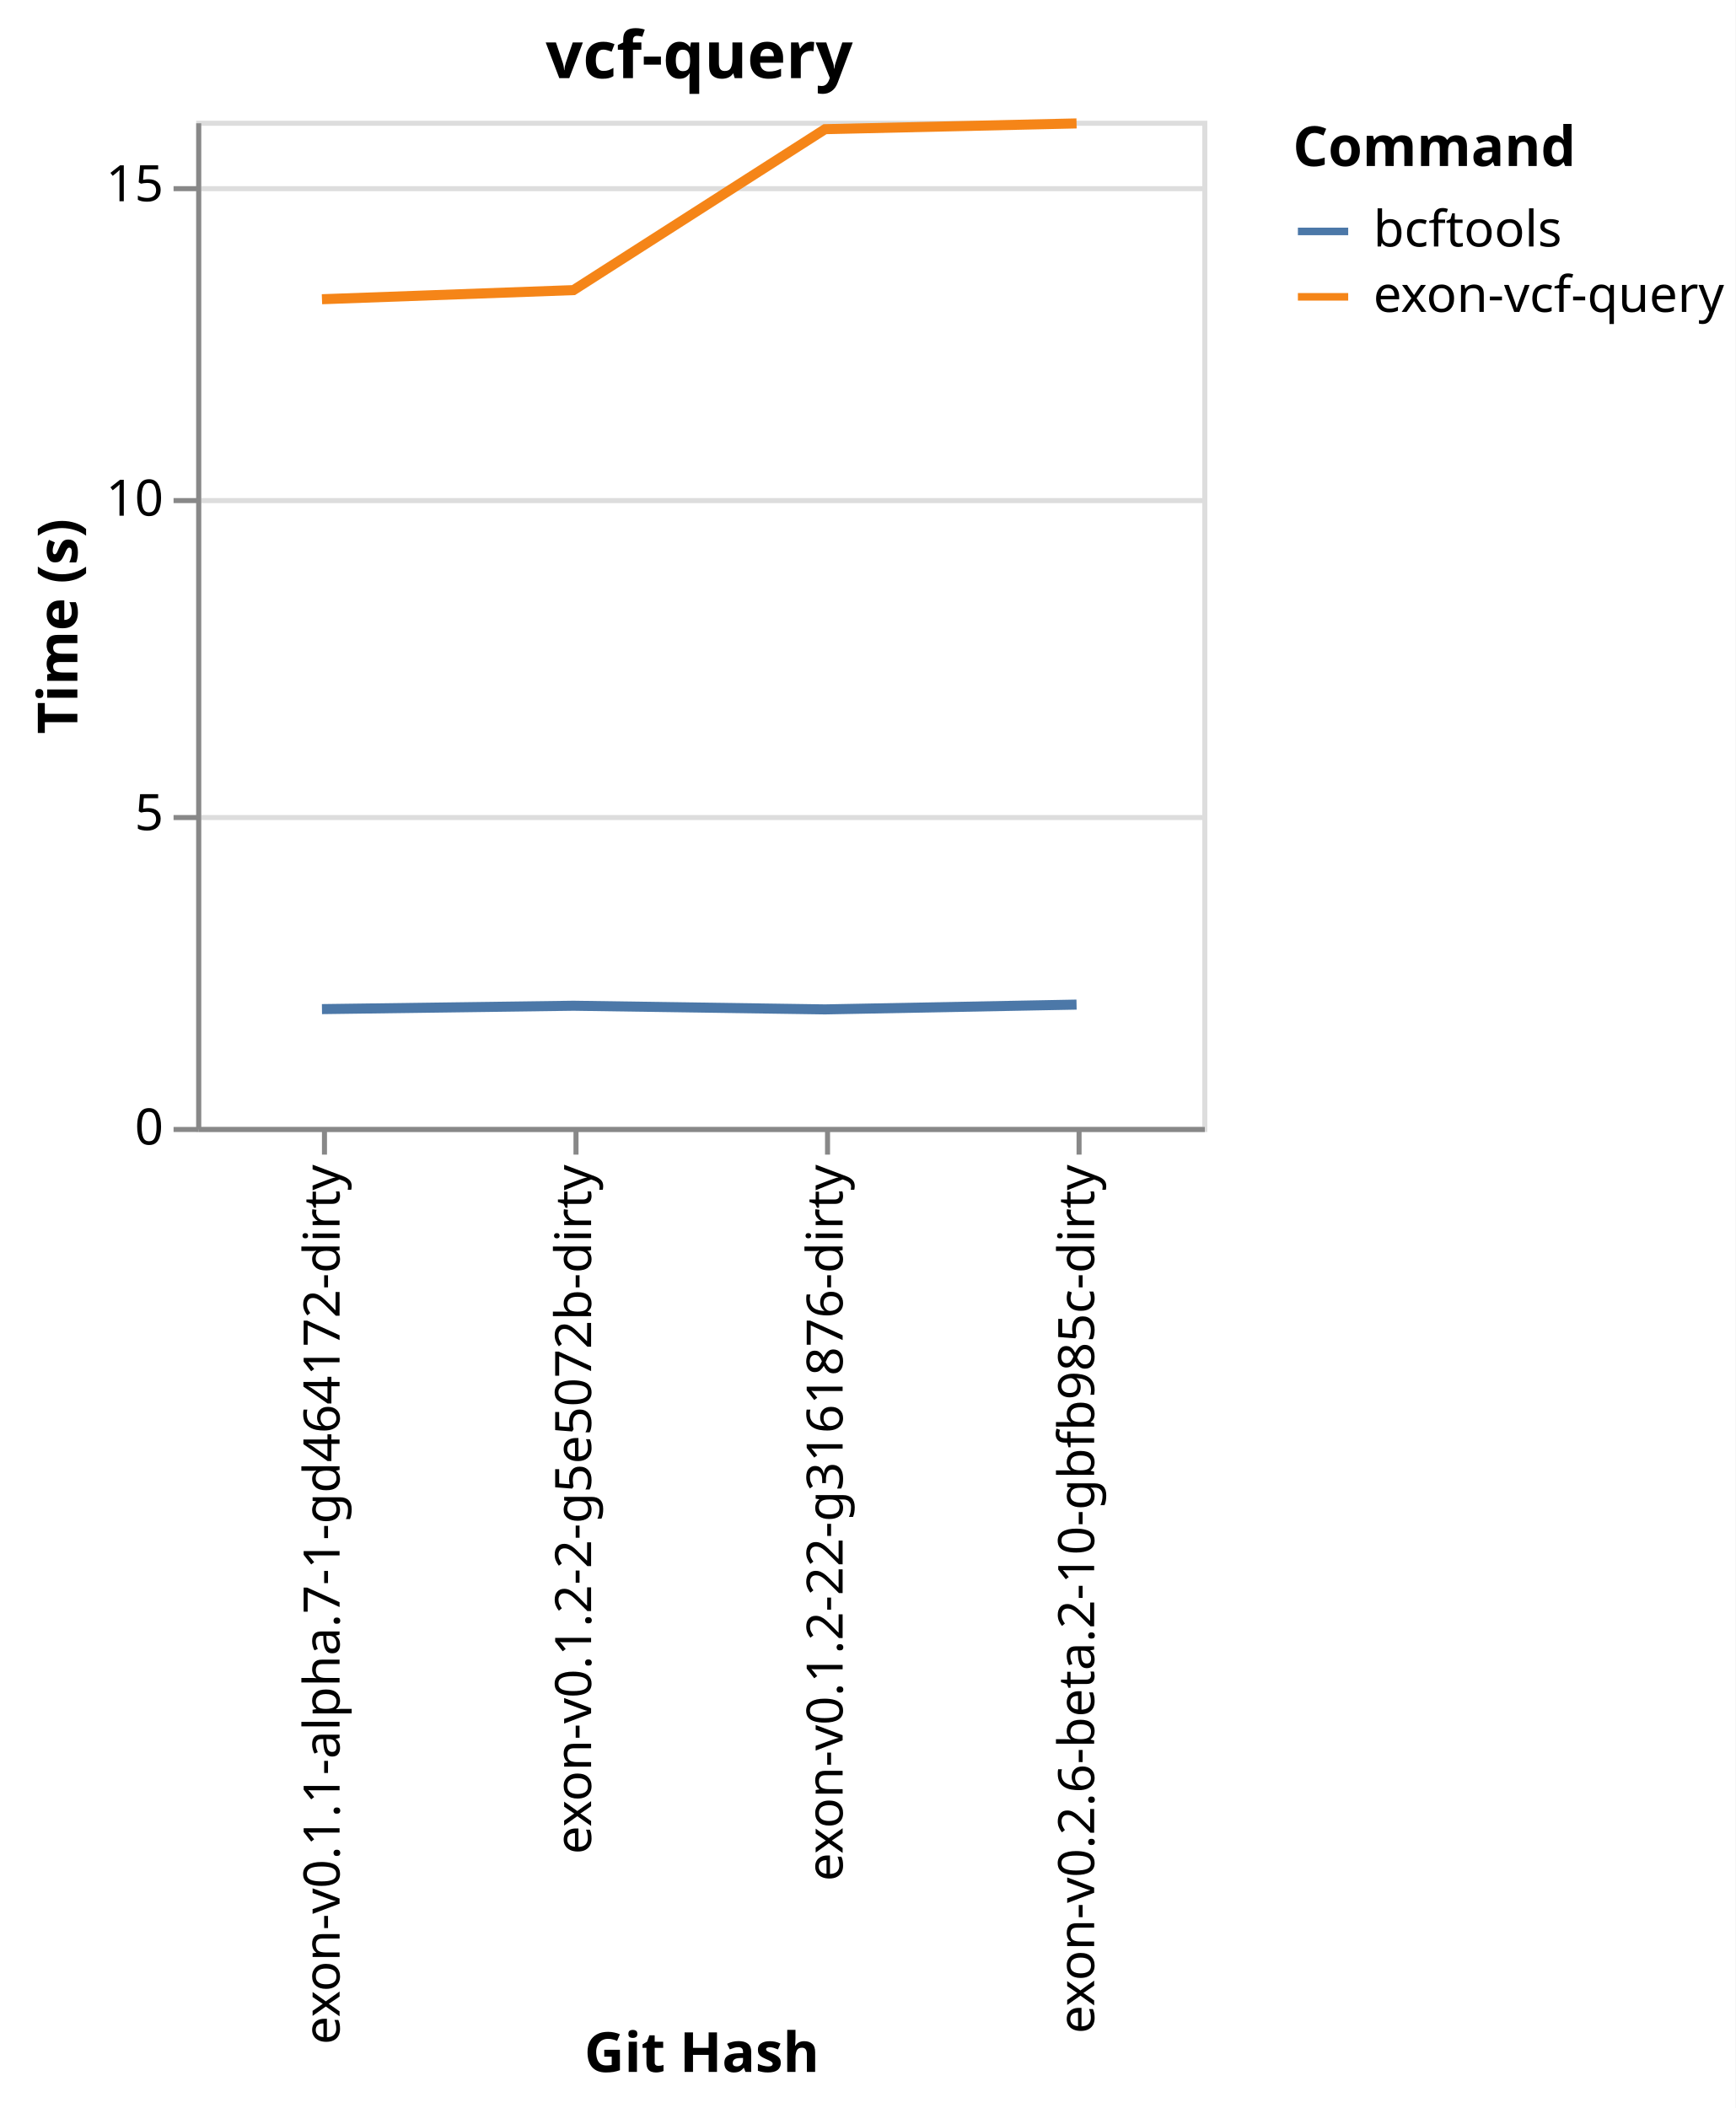
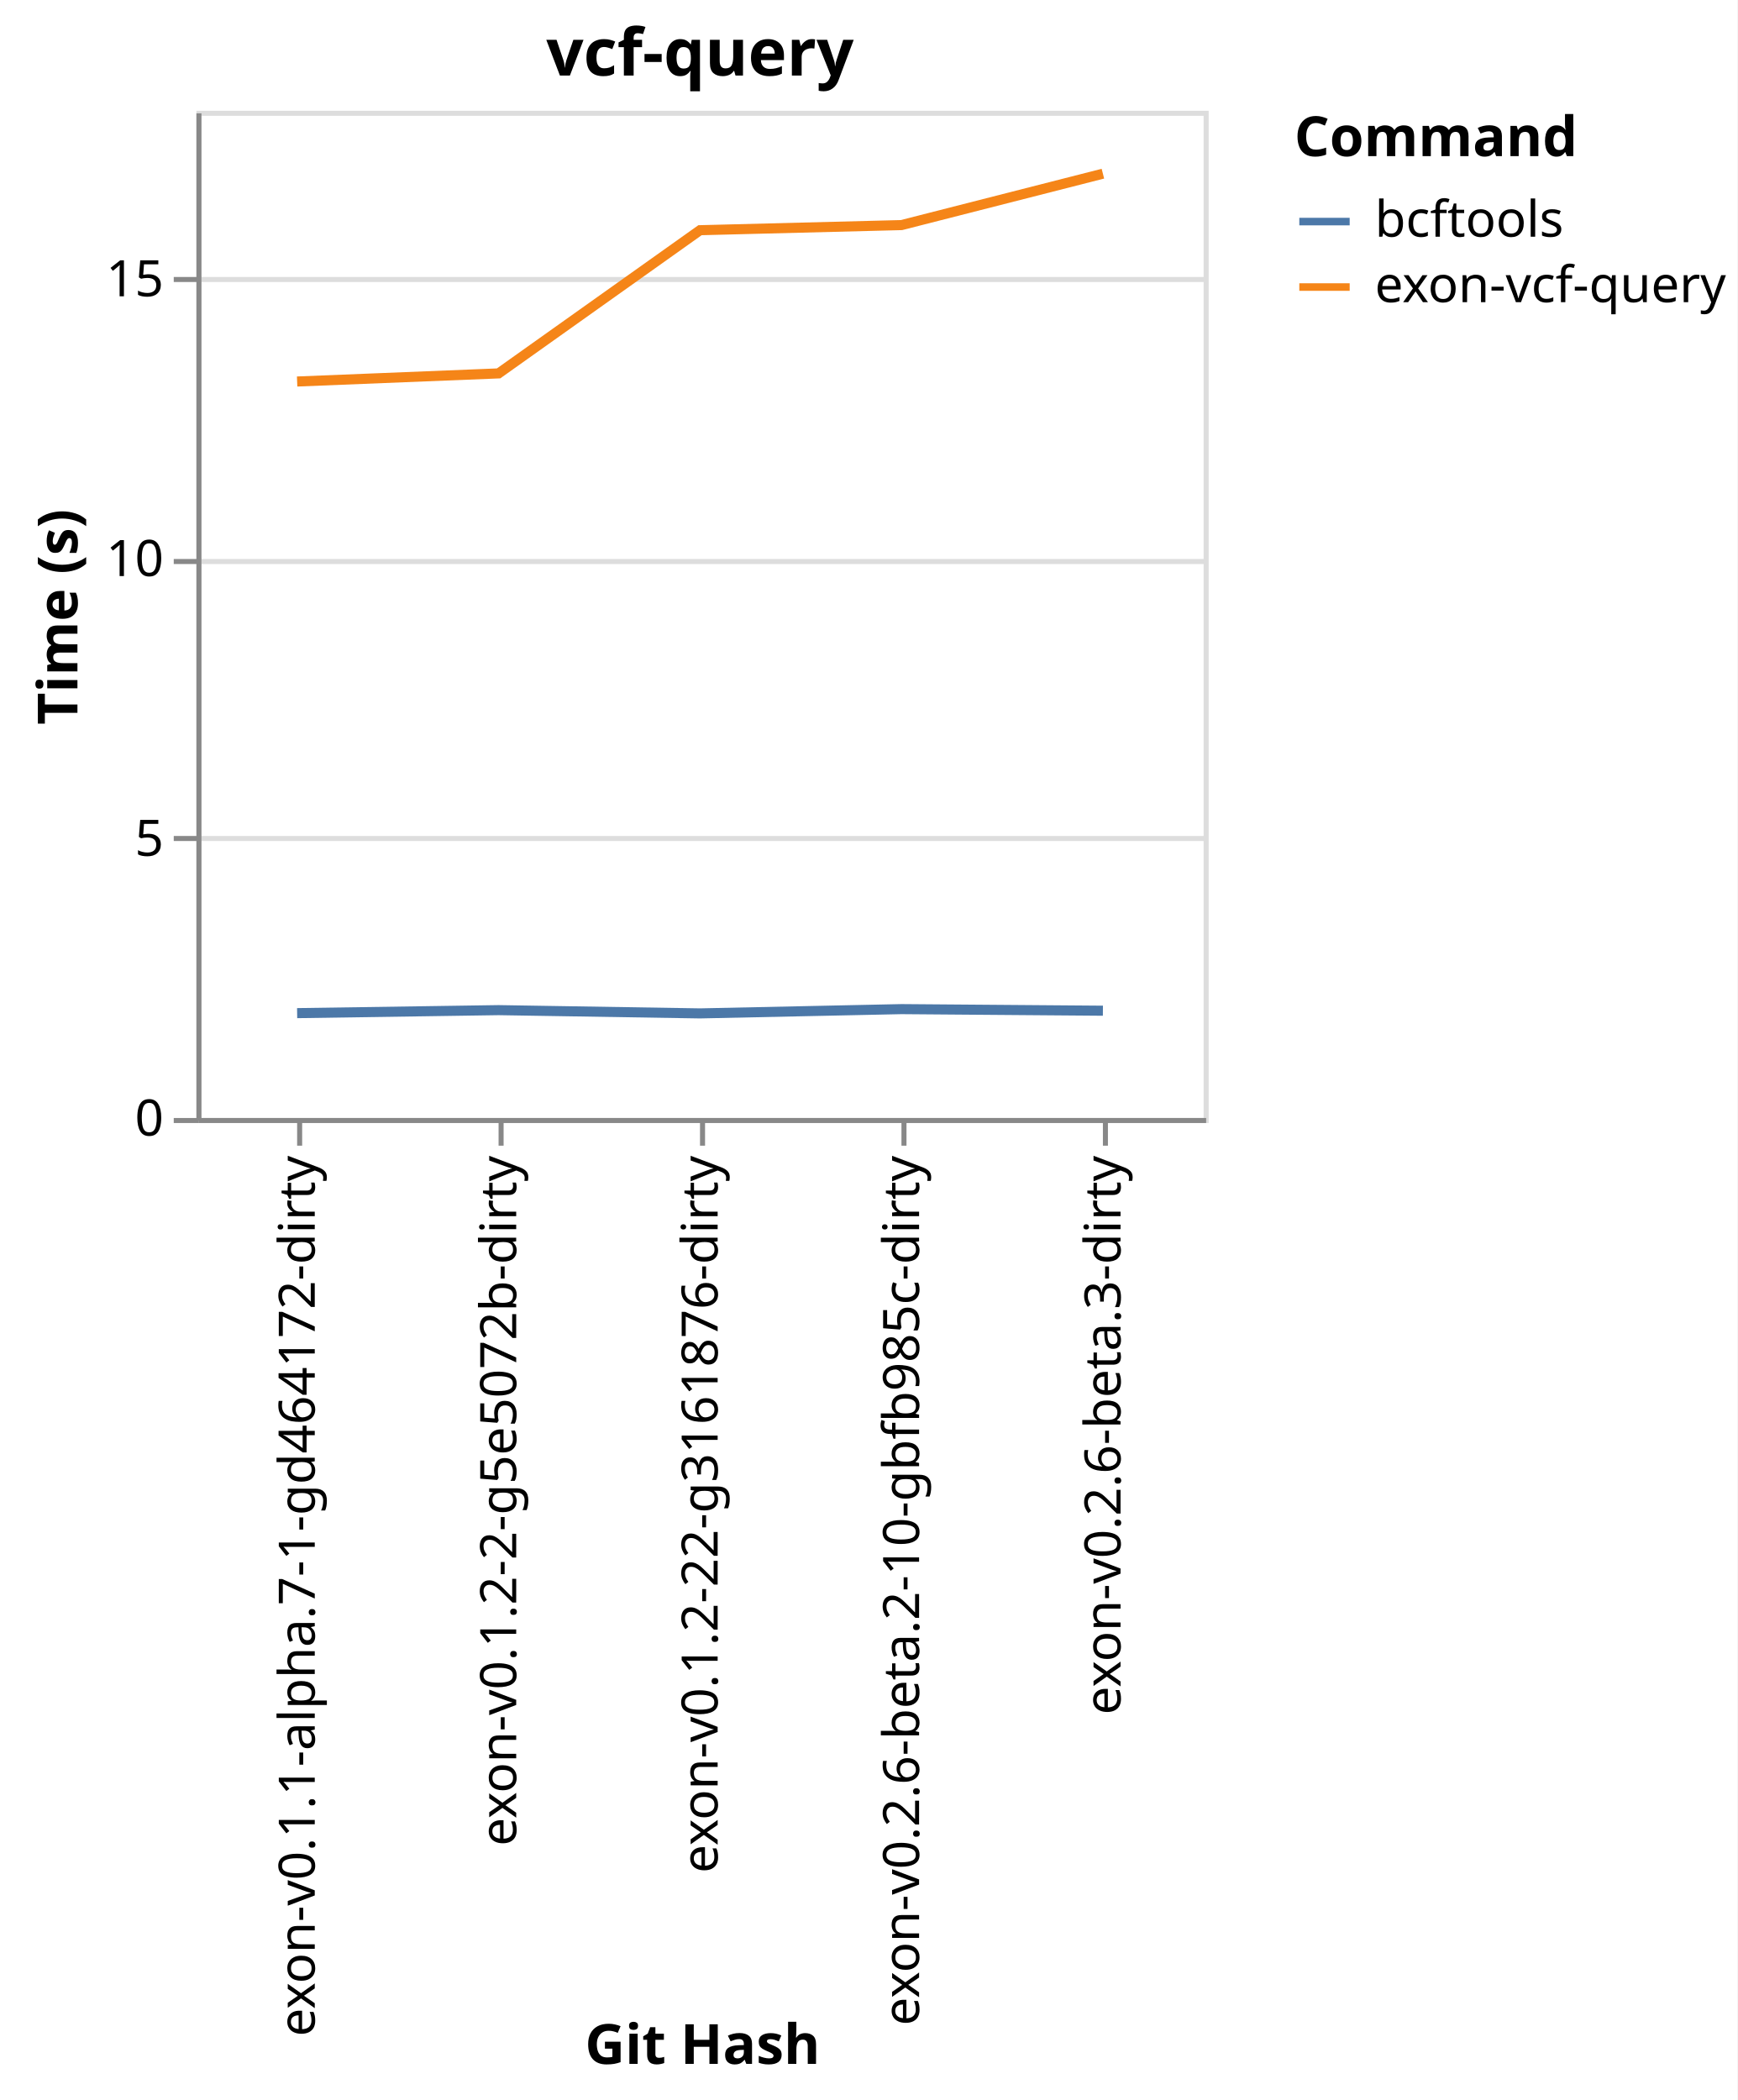
- <svg xmlns="http://www.w3.org/2000/svg" version="1.1" class="marks" width="345" height="419" viewBox="0 0 345 419">
-   <rect width="345" height="419" fill="white" />
-   <g fill="none" stroke-miterlimit="10" transform="translate(39,24)">
+ <svg xmlns="http://www.w3.org/2000/svg" version="1.1" class="marks" width="345" height="417" viewBox="0 0 345 417">
+   <rect width="345" height="417" fill="white" />
+   <g fill="none" stroke-miterlimit="10" transform="translate(39,22)">
    <g class="mark-group role-frame root" role="graphics-object" aria-roledescription="group mark container">
      <g transform="translate(0,0)">
        <path class="background" aria-hidden="true" d="M0.5,0.5h200v200h-200Z" stroke="#ddd" />
        <g>
          <g class="mark-group role-axis" aria-hidden="true">
            <g transform="translate(0.5,0.5)">
              <path class="background" aria-hidden="true" d="M0,0h0v0h0Z" pointer-events="none" />
              <g>
                <g class="mark-rule role-axis-grid" pointer-events="none">
                  <line transform="translate(0,200)" x2="200" y2="0" stroke="#ddd" stroke-width="1" opacity="1" />
-                   <line transform="translate(0,138)" x2="200" y2="0" stroke="#ddd" stroke-width="1" opacity="1" />
-                   <line transform="translate(0,75)" x2="200" y2="0" stroke="#ddd" stroke-width="1" opacity="1" />
-                   <line transform="translate(0,13)" x2="200" y2="0" stroke="#ddd" stroke-width="1" opacity="1" />
+                   <line transform="translate(0,144)" x2="200" y2="0" stroke="#ddd" stroke-width="1" opacity="1" />
+                   <line transform="translate(0,89)" x2="200" y2="0" stroke="#ddd" stroke-width="1" opacity="1" />
+                   <line transform="translate(0,33)" x2="200" y2="0" stroke="#ddd" stroke-width="1" opacity="1" />
                </g>
              </g>
              <path class="foreground" aria-hidden="true" d="" pointer-events="none" display="none" />
            </g>
          </g>
-           <g class="mark-group role-axis" role="graphics-symbol" aria-roledescription="axis" aria-label="X-axis titled 'Git Hash' for a discrete scale with 4 values: exon-v0.1.1-alpha.7-1-gd464172-dirty, exon-v0.1.2-2-g5e5072b-dirty, exon-v0.1.2-22-g3161876-dirty, exon-v0.2.6-beta.2-10-gbfb985c-dirty">
+           <g class="mark-group role-axis" role="graphics-symbol" aria-roledescription="axis" aria-label="X-axis titled 'Git Hash' for a discrete scale with 5 values: exon-v0.1.1-alpha.7-1-gd464172-dirty, exon-v0.1.2-2-g5e5072b-dirty, exon-v0.1.2-22-g3161876-dirty, exon-v0.2.6-beta.2-10-gbfb985c-dirty, exon-v0.2.6-beta.3-dirty">
            <g transform="translate(0.5,200.5)">
              <path class="background" aria-hidden="true" d="M0,0h0v0h0Z" pointer-events="none" />
              <g>
                <g class="mark-rule role-axis-tick" pointer-events="none">
-                   <line transform="translate(25,0)" x2="0" y2="5" stroke="#888" stroke-width="1" opacity="1" />
-                   <line transform="translate(75,0)" x2="0" y2="5" stroke="#888" stroke-width="1" opacity="1" />
-                   <line transform="translate(125,0)" x2="0" y2="5" stroke="#888" stroke-width="1" opacity="1" />
-                   <line transform="translate(175,0)" x2="0" y2="5" stroke="#888" stroke-width="1" opacity="1" />
+                   <line transform="translate(20,0)" x2="0" y2="5" stroke="#888" stroke-width="1" opacity="1" />
+                   <line transform="translate(60,0)" x2="0" y2="5" stroke="#888" stroke-width="1" opacity="1" />
+                   <line transform="translate(100,0)" x2="0" y2="5" stroke="#888" stroke-width="1" opacity="1" />
+                   <line transform="translate(140,0)" x2="0" y2="5" stroke="#888" stroke-width="1" opacity="1" />
+                   <line transform="translate(180,0)" x2="0" y2="5" stroke="#888" stroke-width="1" opacity="1" />
                </g>
                <g class="mark-text role-axis-label" pointer-events="none">
-                   <text text-anchor="end" transform="translate(25,7) rotate(270) translate(0,3)" font-family="sans-serif" font-size="10px" fill="#000" opacity="1">exon-v0.1.1-alpha.7-1-gd464172-dirty</text>
-                   <text text-anchor="end" transform="translate(75,7) rotate(270) translate(0,3)" font-family="sans-serif" font-size="10px" fill="#000" opacity="1">exon-v0.1.2-2-g5e5072b-dirty</text>
-                   <text text-anchor="end" transform="translate(125,7) rotate(270) translate(0,3)" font-family="sans-serif" font-size="10px" fill="#000" opacity="1">exon-v0.1.2-22-g3161876-dirty</text>
-                   <text text-anchor="end" transform="translate(175,7) rotate(270) translate(0,3)" font-family="sans-serif" font-size="10px" fill="#000" opacity="1">exon-v0.2.6-beta.2-10-gbfb985c-dirty</text>
+                   <text text-anchor="end" transform="translate(20,7) rotate(270) translate(0,3)" font-family="sans-serif" font-size="10px" fill="#000" opacity="1">exon-v0.1.1-alpha.7-1-gd464172-dirty</text>
+                   <text text-anchor="end" transform="translate(60,7) rotate(270) translate(0,3)" font-family="sans-serif" font-size="10px" fill="#000" opacity="1">exon-v0.1.2-2-g5e5072b-dirty</text>
+                   <text text-anchor="end" transform="translate(100,7) rotate(270) translate(0,3)" font-family="sans-serif" font-size="10px" fill="#000" opacity="1">exon-v0.1.2-22-g3161876-dirty</text>
+                   <text text-anchor="end" transform="translate(140,7) rotate(270) translate(0,3)" font-family="sans-serif" font-size="10px" fill="#000" opacity="1">exon-v0.2.6-beta.2-10-gbfb985c-dirty</text>
+                   <text text-anchor="end" transform="translate(180,7) rotate(270) translate(0,3)" font-family="sans-serif" font-size="10px" fill="#000" opacity="1">exon-v0.2.6-beta.3-dirty</text>
                </g>
                <g class="mark-rule role-axis-domain" pointer-events="none">
                  <line transform="translate(0,0)" x2="200" y2="0" stroke="#888" stroke-width="1" opacity="1" />
                </g>
                <g class="mark-text role-axis-title" pointer-events="none">
                  <text text-anchor="middle" transform="translate(100,187.3291)" font-family="sans-serif" font-size="11px" font-weight="bold" fill="#000" opacity="1">Git Hash</text>
                </g>
              </g>
              <path class="foreground" aria-hidden="true" d="" pointer-events="none" display="none" />
            </g>
          </g>
-           <g class="mark-group role-axis" role="graphics-symbol" aria-roledescription="axis" aria-label="Y-axis titled 'Time (s)' for a linear scale with values from 0 to 16">
+           <g class="mark-group role-axis" role="graphics-symbol" aria-roledescription="axis" aria-label="Y-axis titled 'Time (s)' for a linear scale with values from 0 to 18">
            <g transform="translate(0.5,0.5)">
              <path class="background" aria-hidden="true" d="M0,0h0v0h0Z" pointer-events="none" />
              <g>
                <g class="mark-rule role-axis-tick" pointer-events="none">
                  <line transform="translate(0,200)" x2="-5" y2="0" stroke="#888" stroke-width="1" opacity="1" />
-                   <line transform="translate(0,138)" x2="-5" y2="0" stroke="#888" stroke-width="1" opacity="1" />
-                   <line transform="translate(0,75)" x2="-5" y2="0" stroke="#888" stroke-width="1" opacity="1" />
-                   <line transform="translate(0,13)" x2="-5" y2="0" stroke="#888" stroke-width="1" opacity="1" />
+                   <line transform="translate(0,144)" x2="-5" y2="0" stroke="#888" stroke-width="1" opacity="1" />
+                   <line transform="translate(0,89)" x2="-5" y2="0" stroke="#888" stroke-width="1" opacity="1" />
+                   <line transform="translate(0,33)" x2="-5" y2="0" stroke="#888" stroke-width="1" opacity="1" />
                </g>
                <g class="mark-text role-axis-label" pointer-events="none">
                  <text text-anchor="end" transform="translate(-7,203)" font-family="sans-serif" font-size="10px" fill="#000" opacity="1">0</text>
-                   <text text-anchor="end" transform="translate(-7,140.5)" font-family="sans-serif" font-size="10px" fill="#000" opacity="1">5</text>
-                   <text text-anchor="end" transform="translate(-7,78)" font-family="sans-serif" font-size="10px" fill="#000" opacity="1">10</text>
-                   <text text-anchor="end" transform="translate(-7,15.5)" font-family="sans-serif" font-size="10px" fill="#000" opacity="1">15</text>
+                   <text text-anchor="end" transform="translate(-7,147.4444)" font-family="sans-serif" font-size="10px" fill="#000" opacity="1">5</text>
+                   <text text-anchor="end" transform="translate(-7,91.88889)" font-family="sans-serif" font-size="10px" fill="#000" opacity="1">10</text>
+                   <text text-anchor="end" transform="translate(-7,36.33333)" font-family="sans-serif" font-size="10px" fill="#000" opacity="1">15</text>
                </g>
                <g class="mark-rule role-axis-domain" pointer-events="none">
                  <line transform="translate(0,200)" x2="0" y2="-200" stroke="#888" stroke-width="1" opacity="1" />
                </g>
                <g class="mark-text role-axis-title" pointer-events="none">
                  <text text-anchor="middle" transform="translate(-22.12305,100) rotate(-90) translate(0,-2)" font-family="sans-serif" font-size="11px" font-weight="bold" fill="#000" opacity="1">Time (s)</text>
                </g>
              </g>
              <path class="foreground" aria-hidden="true" d="" pointer-events="none" display="none" />
            </g>
          </g>
          <g class="mark-group role-scope pathgroup" role="graphics-object" aria-roledescription="group mark container">
            <g transform="translate(0,0)">
              <path class="background" aria-hidden="true" d="M0,0h200v200h-200Z" />
              <g>
                <g class="mark-line role-mark marks" role="graphics-object" aria-roledescription="line mark container">
-                   <path aria-label="Git Hash: exon-v0.1.1-alpha.7-1-gd464172-dirty; Time (s): 1.87383299238; Command: bcftools" role="graphics-symbol" aria-roledescription="line mark" d="M25,176.577L75,175.907L125,176.635L175,175.681" stroke="#4c78a8" stroke-width="2" />
+                   <path aria-label="Git Hash: exon-v0.1.1-alpha.7-1-gd464172-dirty; Time (s): 1.87383299238; Command: bcftools" role="graphics-symbol" aria-roledescription="line mark" d="M20,179.18L60,178.584L100,179.231L140,178.383L180,178.698" stroke="#4c78a8" stroke-width="2" />
                </g>
              </g>
              <path class="foreground" aria-hidden="true" d="" display="none" />
            </g>
            <g transform="translate(0,0)">
              <path class="background" aria-hidden="true" d="M0,0h200v200h-200Z" />
              <g>
                <g class="mark-line role-mark marks" role="graphics-object" aria-roledescription="line mark container">
-                   <path aria-label="Git Hash: exon-v0.1.1-alpha.7-1-gd464172-dirty; Time (s): 13.1619048469; Command: exon-vcf-query" role="graphics-symbol" aria-roledescription="line mark" d="M25,35.476L75,33.664L125,1.676L175,0.533" stroke="#f58518" stroke-width="2" />
+                   <path aria-label="Git Hash: exon-v0.1.1-alpha.7-1-gd464172-dirty; Time (s): 13.1619048469; Command: exon-vcf-query" role="graphics-symbol" aria-roledescription="line mark" d="M20,53.757L60,52.146L100,23.712L140,22.696L180,12.488" stroke="#f58518" stroke-width="2" />
                </g>
              </g>
              <path class="foreground" aria-hidden="true" d="" display="none" />
            </g>
          </g>
          <g class="mark-group role-legend" role="graphics-symbol" aria-roledescription="legend" aria-label="Symbol legend titled 'Command' for stroke color with 2 values: bcftools, exon-vcf-query">
            <g transform="translate(218,0)">
              <path class="background" aria-hidden="true" d="M0,0h83v40h-83Z" pointer-events="none" />
              <g>
                <g class="mark-group role-legend-entry">
                  <g transform="translate(0,16)">
                    <path class="background" aria-hidden="true" d="M0,0h0v0h0Z" pointer-events="none" />
                    <g>
                      <g class="mark-group role-scope" role="graphics-object" aria-roledescription="group mark container">
                        <g transform="translate(0,0)">
                          <path class="background" aria-hidden="true" d="M0,0h82.138v11h-82.138Z" pointer-events="none" opacity="1" />
                          <g>
                            <g class="mark-symbol role-legend-symbol" pointer-events="none">
                              <path transform="translate(6,6)" d="M-5,0L5,0" stroke="#4c78a8" stroke-width="1.5" opacity="1" />
                            </g>
                            <g class="mark-text role-legend-label" pointer-events="none">
                              <text text-anchor="start" transform="translate(16,9)" font-family="sans-serif" font-size="10px" fill="#000" opacity="1">bcftools</text>
                            </g>
                          </g>
                          <path class="foreground" aria-hidden="true" d="" pointer-events="none" display="none" />
                        </g>
                        <g transform="translate(0,13)">
                          <path class="background" aria-hidden="true" d="M0,0h82.138v11h-82.138Z" pointer-events="none" opacity="1" />
                          <g>
                            <g class="mark-symbol role-legend-symbol" pointer-events="none">
                              <path transform="translate(6,6)" d="M-5,0L5,0" stroke="#f58518" stroke-width="1.5" opacity="1" />
                            </g>
                            <g class="mark-text role-legend-label" pointer-events="none">
                              <text text-anchor="start" transform="translate(16,9)" font-family="sans-serif" font-size="10px" fill="#000" opacity="1">exon-vcf-query</text>
                            </g>
                          </g>
                          <path class="foreground" aria-hidden="true" d="" pointer-events="none" display="none" />
                        </g>
                      </g>
                    </g>
                    <path class="foreground" aria-hidden="true" d="" pointer-events="none" display="none" />
                  </g>
                </g>
                <g class="mark-text role-legend-title" pointer-events="none">
                  <text text-anchor="start" transform="translate(0,9)" font-family="sans-serif" font-size="11px" font-weight="bold" fill="#000" opacity="1">Command</text>
                </g>
              </g>
              <path class="foreground" aria-hidden="true" d="" pointer-events="none" display="none" />
            </g>
          </g>
          <g class="mark-group role-title">
-             <g transform="translate(100,-18.46706)">
+             <g transform="translate(100,-17)">
              <path class="background" aria-hidden="true" d="M0,0h0v0h0Z" pointer-events="none" />
              <g>
                <g class="mark-text role-title-text" role="graphics-symbol" aria-roledescription="title" aria-label="Title text 'vcf-query'" pointer-events="none">
                  <text text-anchor="middle" transform="translate(0,10)" font-family="sans-serif" font-size="13px" font-weight="bold" fill="#000" opacity="1">vcf-query</text>
                </g>
              </g>
              <path class="foreground" aria-hidden="true" d="" pointer-events="none" display="none" />
            </g>
          </g>
        </g>
        <path class="foreground" aria-hidden="true" d="" display="none" />
      </g>
    </g>
  </g>
</svg>
